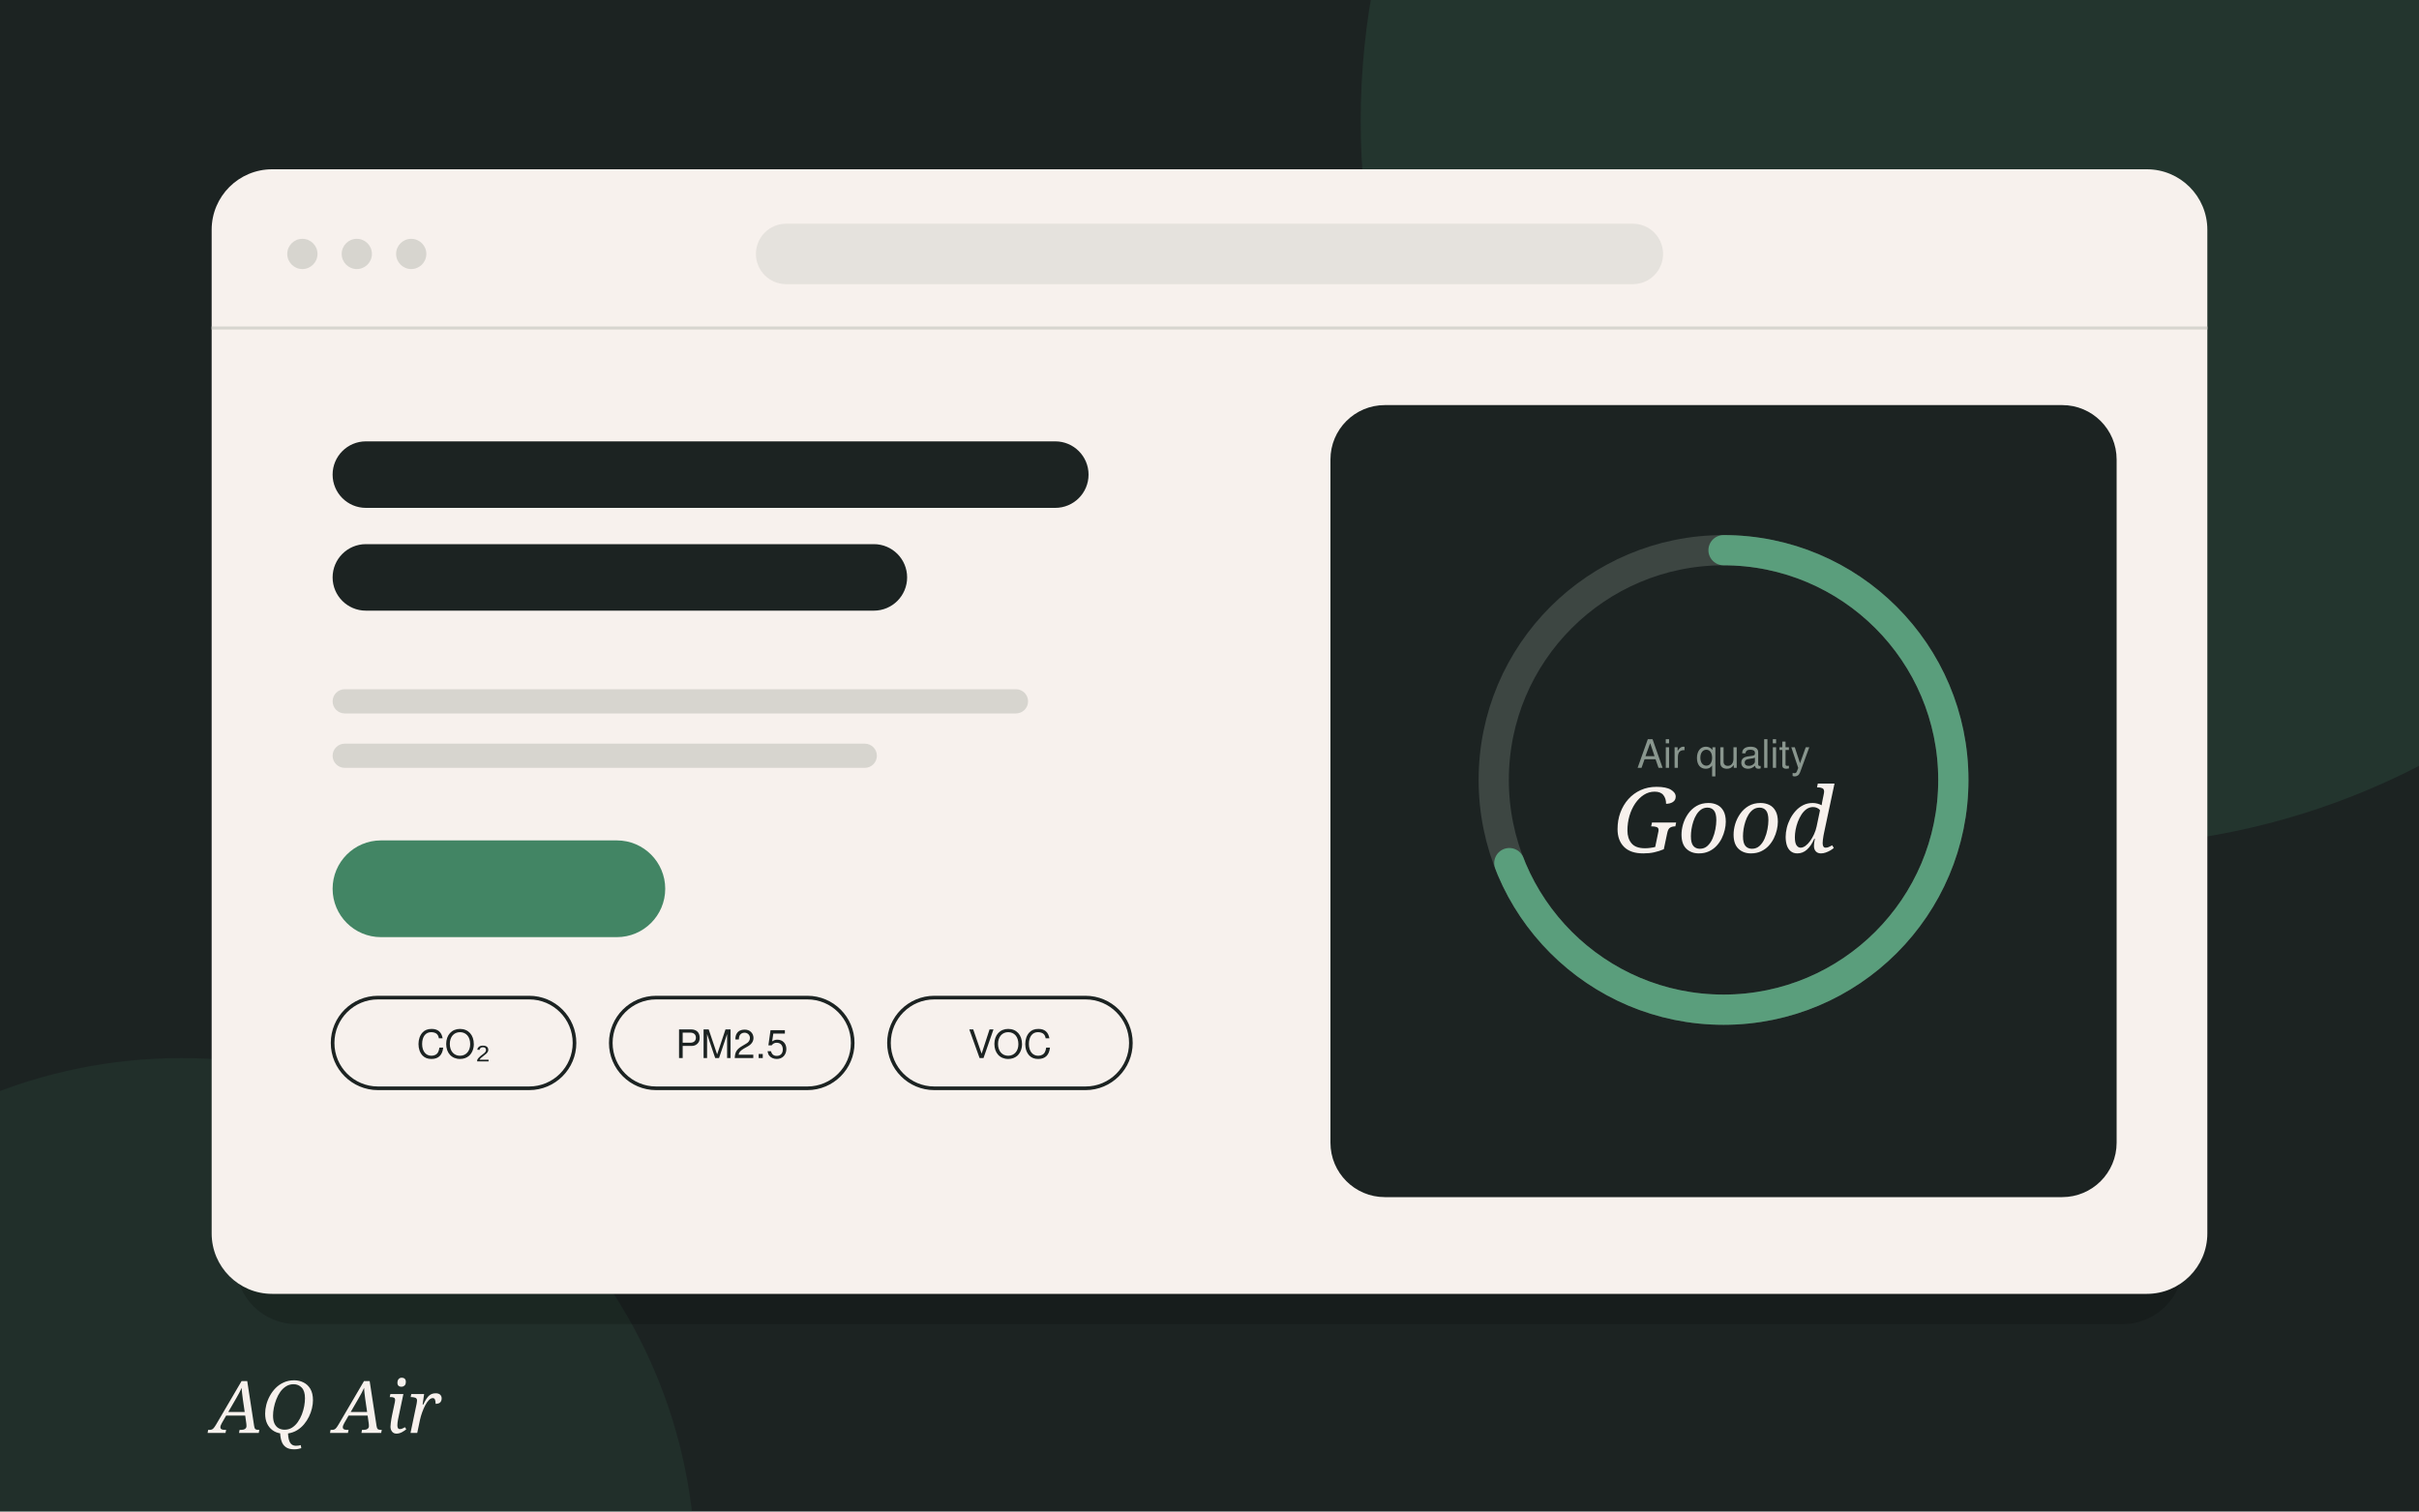
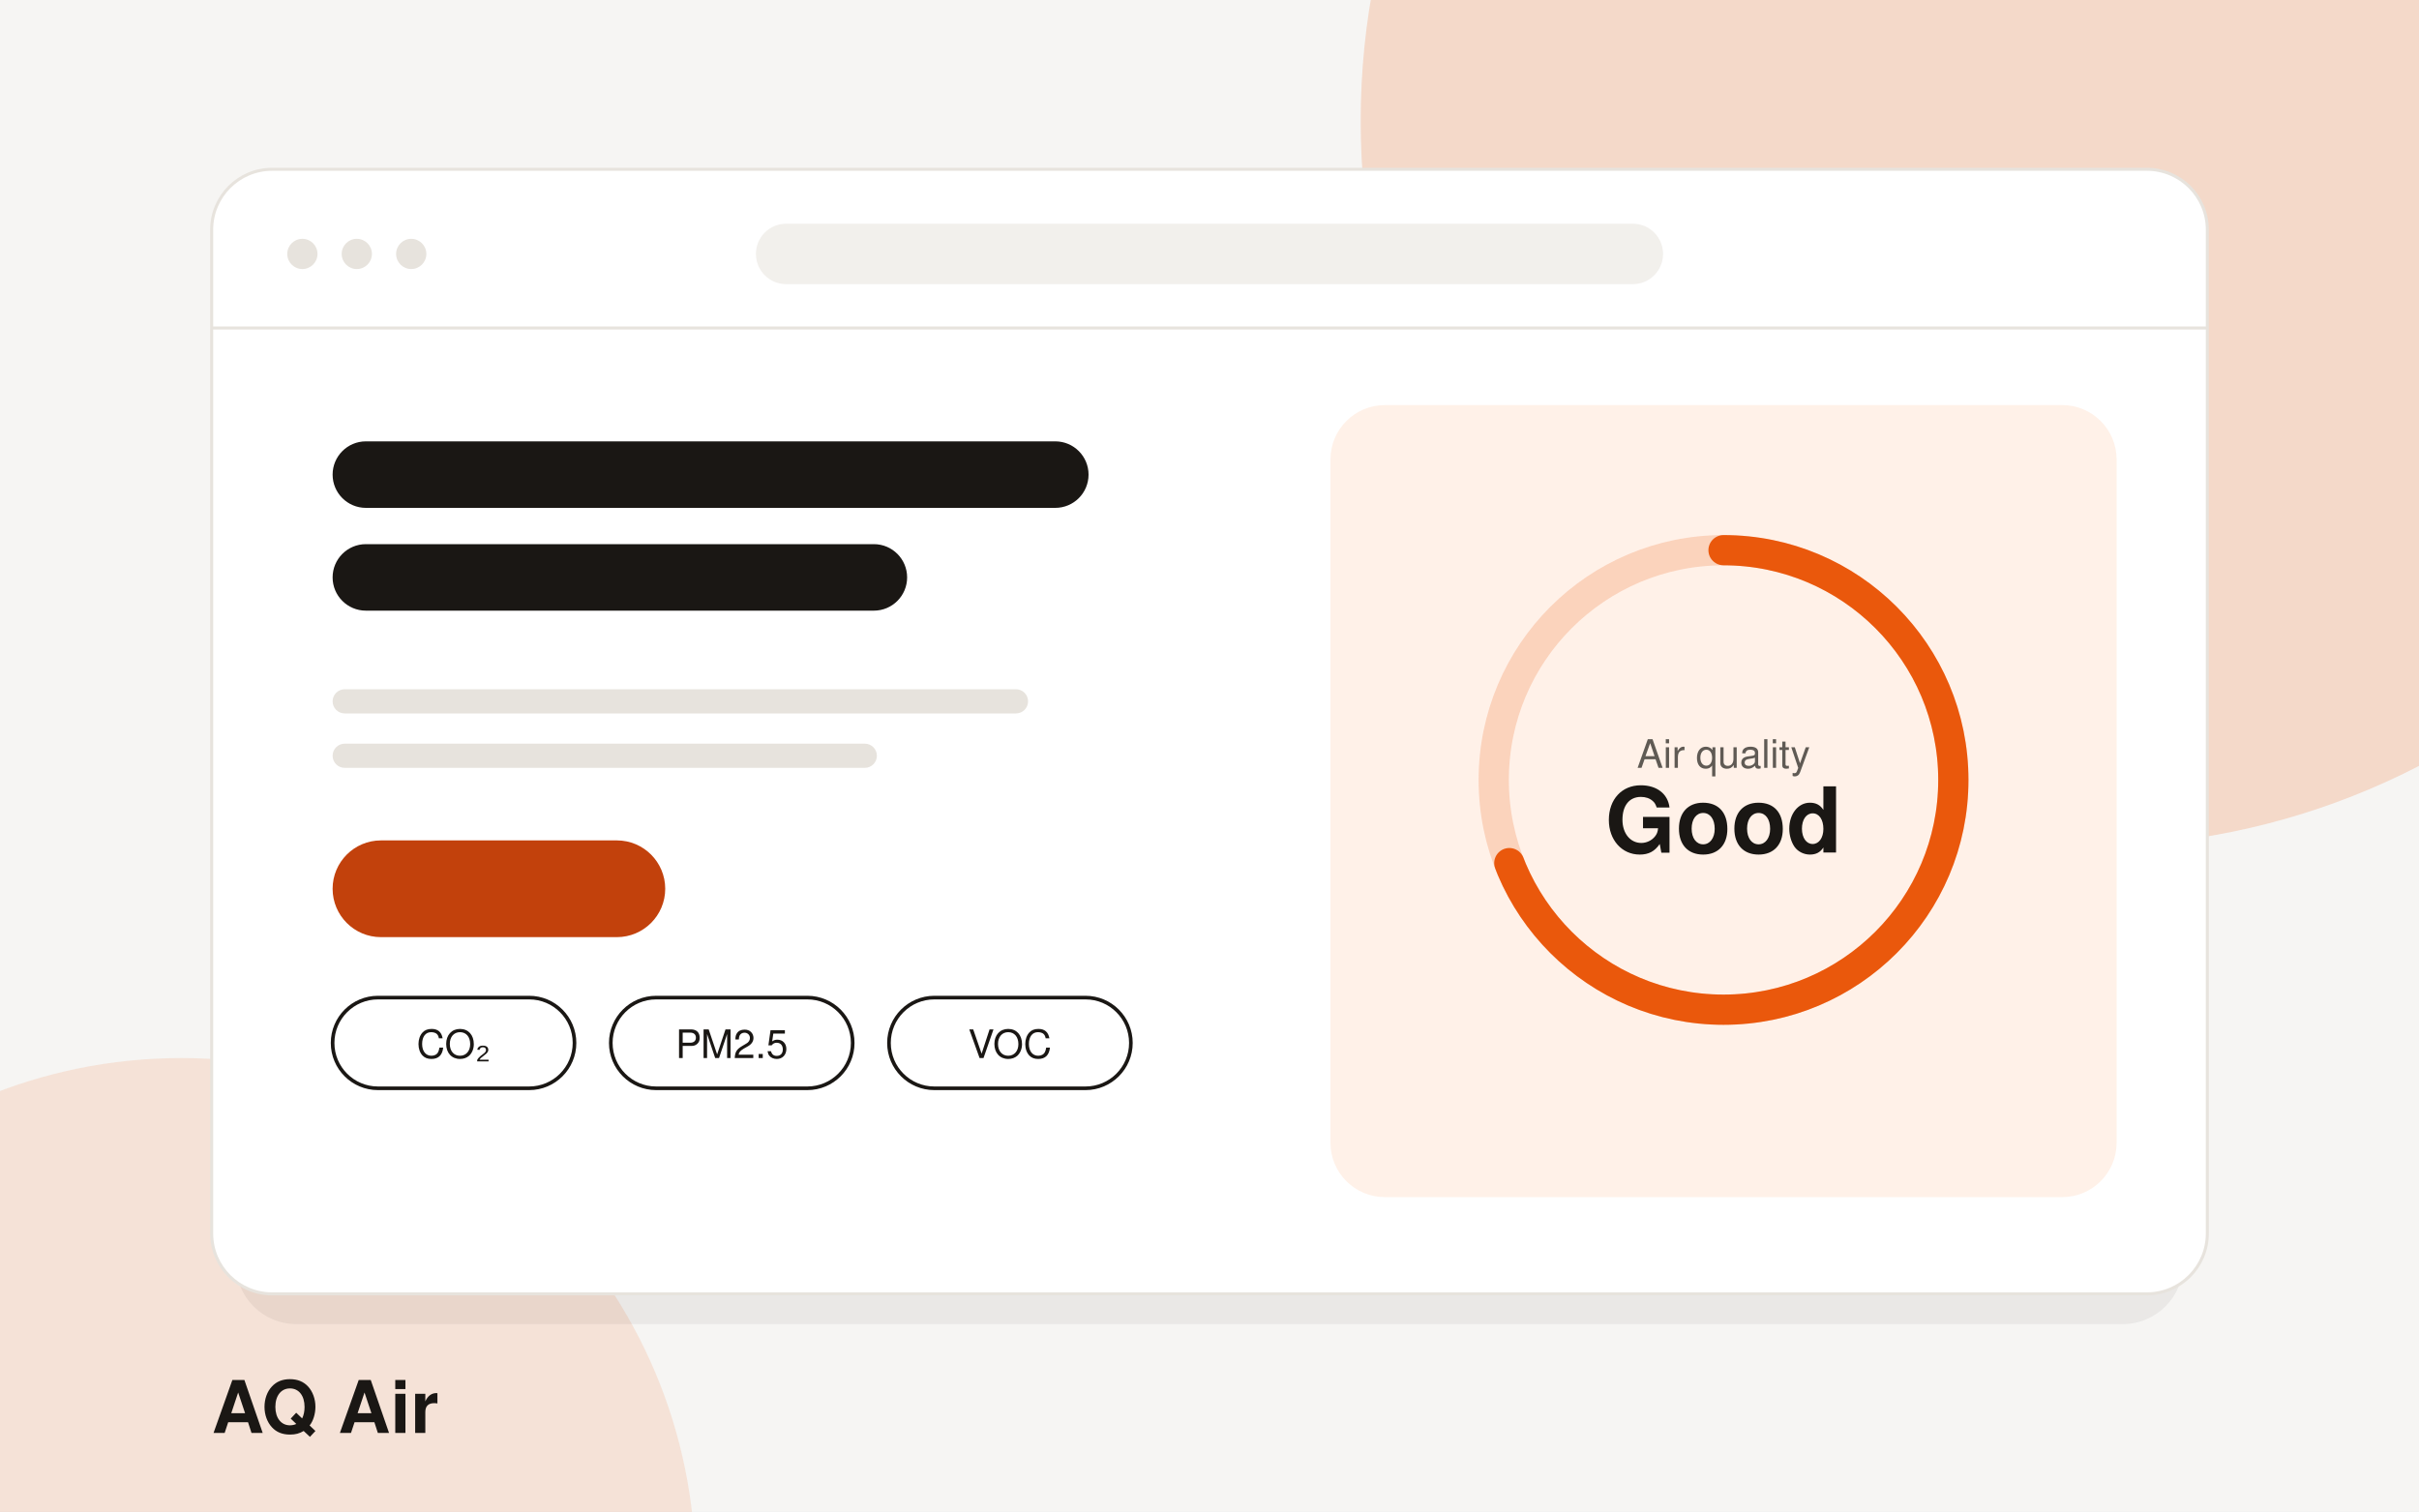
<svg xmlns="http://www.w3.org/2000/svg" viewBox="0 0 800 500" role="img">
-   <rect width="800" height="500" fill="#1C2322" />
-   <circle cx="690" cy="40" r="240" fill="#428564" opacity=".18" />
-   <circle cx="60" cy="520" r="170" fill="#428564" opacity=".12" />
-   <rect x="78" y="66" width="644" height="372" rx="20" fill="#000" opacity=".18" />
-   <rect x="70" y="56" width="660" height="372" rx="20" fill="#F7F1ED" />
-   <circle cx="100" cy="84" r="5" fill="#D7D5CF" />
-   <circle cx="118" cy="84" r="5" fill="#D7D5CF" />
-   <circle cx="136" cy="84" r="5" fill="#D7D5CF" />
-   <rect x="250" y="74" width="300" height="20" rx="10" fill="#D7D5CF" opacity=".55" />
-   <rect x="70" y="108" width="660" height="1" fill="#D7D5CF" />
-   <rect x="110" y="146" width="250" height="22" rx="11" fill="#1C2322" />
-   <rect x="110" y="180" width="190" height="22" rx="11" fill="#1C2322" />
-   <rect x="110" y="228" width="230" height="8" rx="4" fill="#D7D5CF" />
-   <rect x="110" y="246" width="180" height="8" rx="4" fill="#D7D5CF" />
-   <rect x="110" y="278" width="110" height="32" rx="16" fill="#428564" />
-   <rect x="110" y="330" width="80" height="30" rx="15" fill="none" stroke="#1C2322" stroke-width="1.2" />
-   <text x="150" y="350" text-anchor="middle" font-family="Helvetica,Arial,sans-serif" font-size="13" fill="#1C2322">CO₂</text>
-   <rect x="202" y="330" width="80" height="30" rx="15" fill="none" stroke="#1C2322" stroke-width="1.2" />
-   <text x="242" y="350" text-anchor="middle" font-family="Helvetica,Arial,sans-serif" font-size="13" fill="#1C2322">PM2.5</text>
-   <rect x="294" y="330" width="80" height="30" rx="15" fill="none" stroke="#1C2322" stroke-width="1.2" />
-   <text x="334" y="350" text-anchor="middle" font-family="Helvetica,Arial,sans-serif" font-size="13" fill="#1C2322">VOC</text>
-   <rect x="440" y="134" width="260" height="262" rx="18" fill="#1C2322" />
-   <circle cx="570" cy="258" r="76" fill="none" stroke="#89968E" stroke-width="10" opacity=".3" />
-   <circle cx="570" cy="258" r="76" fill="none" stroke="#5A9E7C" stroke-width="10" stroke-linecap="round" stroke-dasharray="330 478" transform="rotate(-90 570 258)" />
-   <text x="570" y="254" text-anchor="middle" font-family="Helvetica,Arial,sans-serif" font-size="13" fill="#89968E">Air quality</text>
-   <text x="570" y="282" text-anchor="middle" font-family="Georgia,serif" font-style="italic" font-size="30" fill="#F7F1ED">Good</text>
-   <text x="70" y="474" font-family="Georgia,serif" font-style="italic" font-size="24" fill="#F7F1ED">AQ Air</text>
+   <rect width="800" height="500" fill="#F6F5F3" />
+   <circle cx="690" cy="40" r="240" fill="#EA580C" opacity=".18" />
+   <circle cx="60" cy="520" r="170" fill="#EA580C" opacity=".12" />
+   <rect x="78" y="66" width="644" height="372" rx="20" fill="#1A1714" opacity=".06" />
+   <rect x="70" y="56" width="660" height="372" rx="20" fill="#FFFFFF" stroke="#E7E3DD" />
+   <circle cx="100" cy="84" r="5" fill="#E7E3DD" />
+   <circle cx="118" cy="84" r="5" fill="#E7E3DD" />
+   <circle cx="136" cy="84" r="5" fill="#E7E3DD" />
+   <rect x="250" y="74" width="300" height="20" rx="10" fill="#E7E3DD" opacity=".55" />
+   <rect x="70" y="108" width="660" height="1" fill="#E7E3DD" />
+   <rect x="110" y="146" width="250" height="22" rx="11" fill="#1A1714" />
+   <rect x="110" y="180" width="190" height="22" rx="11" fill="#1A1714" />
+   <rect x="110" y="228" width="230" height="8" rx="4" fill="#E7E3DD" />
+   <rect x="110" y="246" width="180" height="8" rx="4" fill="#E7E3DD" />
+   <rect x="110" y="278" width="110" height="32" rx="16" fill="#C2410C" />
+   <rect x="110" y="330" width="80" height="30" rx="15" fill="none" stroke="#1A1714" stroke-width="1.2" />
+   <text x="150" y="350" text-anchor="middle" font-family="'Plus Jakarta Sans',Helvetica,Arial,sans-serif" font-size="13" fill="#1A1714">CO₂</text>
+   <rect x="202" y="330" width="80" height="30" rx="15" fill="none" stroke="#1A1714" stroke-width="1.2" />
+   <text x="242" y="350" text-anchor="middle" font-family="'Plus Jakarta Sans',Helvetica,Arial,sans-serif" font-size="13" fill="#1A1714">PM2.5</text>
+   <rect x="294" y="330" width="80" height="30" rx="15" fill="none" stroke="#1A1714" stroke-width="1.2" />
+   <text x="334" y="350" text-anchor="middle" font-family="'Plus Jakarta Sans',Helvetica,Arial,sans-serif" font-size="13" fill="#1A1714">VOC</text>
+   <rect x="440" y="134" width="260" height="262" rx="18" fill="#FFF1E8" />
+   <circle cx="570" cy="258" r="76" fill="none" stroke="#EA580C" stroke-width="10" opacity=".2" />
+   <circle cx="570" cy="258" r="76" fill="none" stroke="#EA580C" stroke-width="10" stroke-linecap="round" stroke-dasharray="330 478" transform="rotate(-90 570 258)" />
+   <text x="570" y="254" text-anchor="middle" font-family="'Plus Jakarta Sans',Helvetica,Arial,sans-serif" font-size="13" fill="#5F5A54">Air quality</text>
+   <text x="570" y="282" text-anchor="middle" font-family="'Plus Jakarta Sans',Helvetica,Arial,sans-serif" font-weight="700" font-size="30" fill="#1A1714">Good</text>
+   <text x="70" y="474" font-family="'Plus Jakarta Sans',Helvetica,Arial,sans-serif" font-weight="700" font-size="24" fill="#1A1714">AQ Air</text>
</svg>
